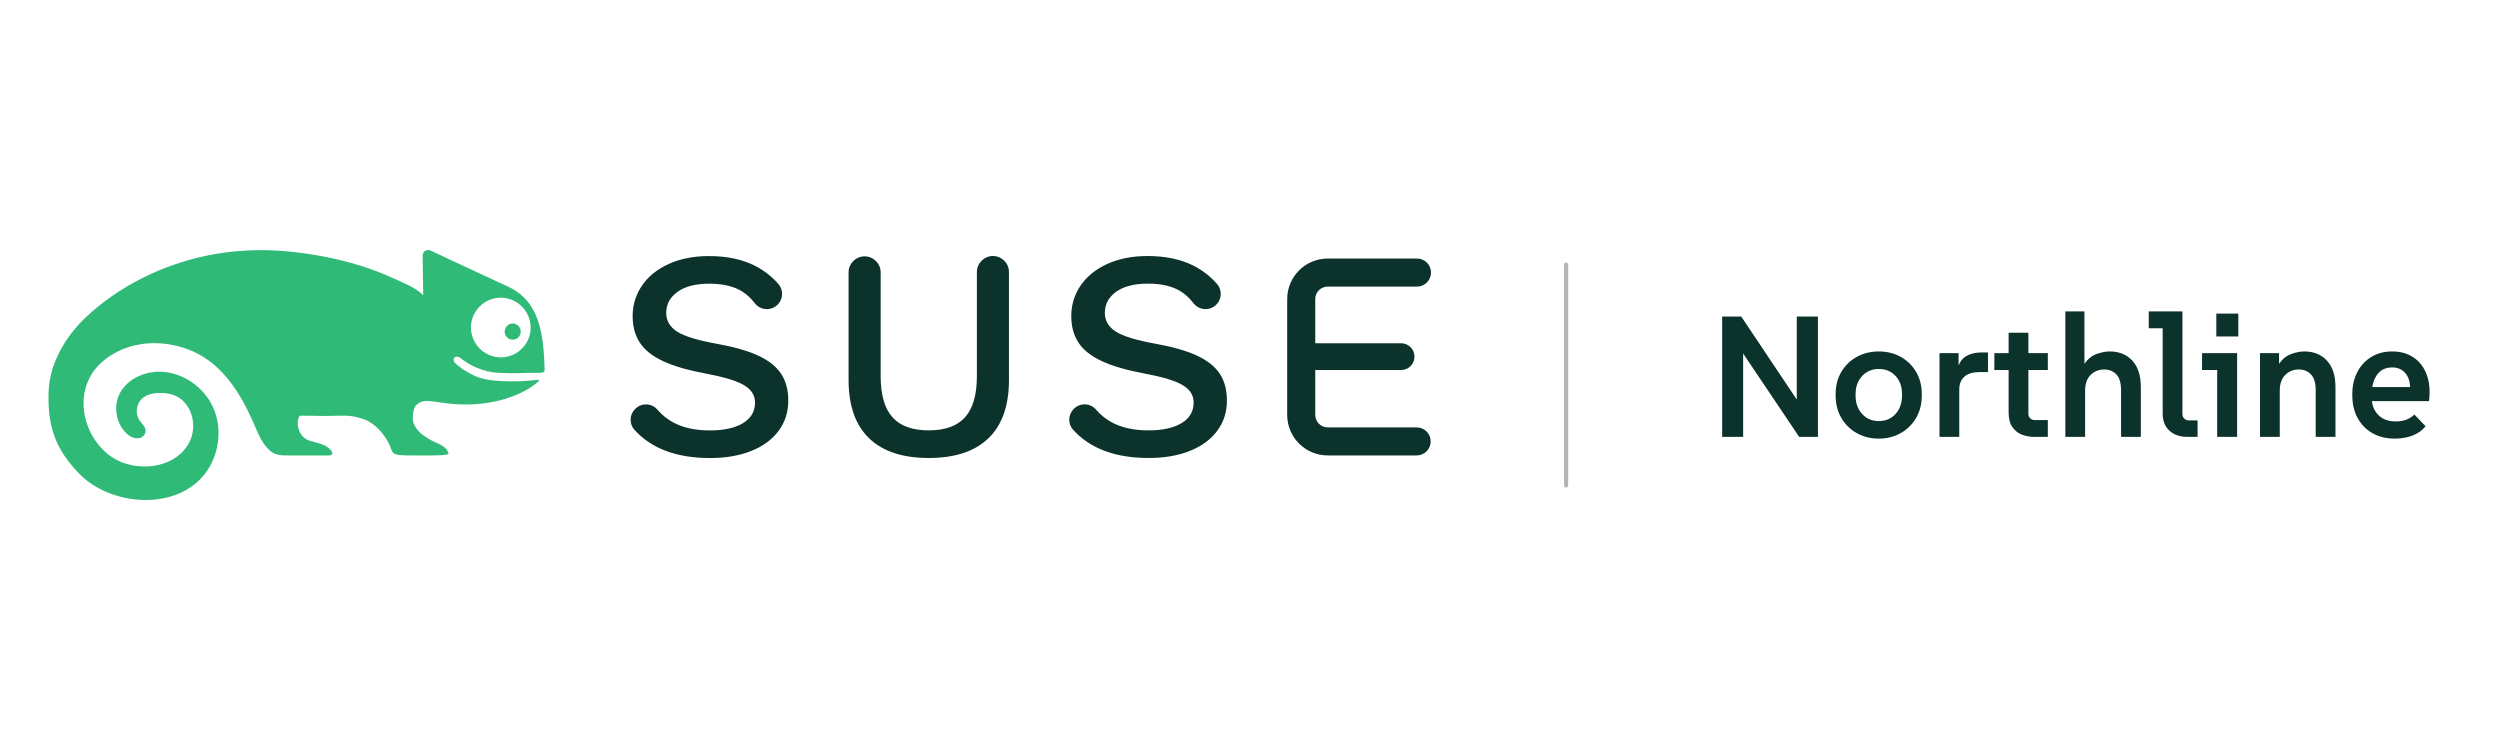
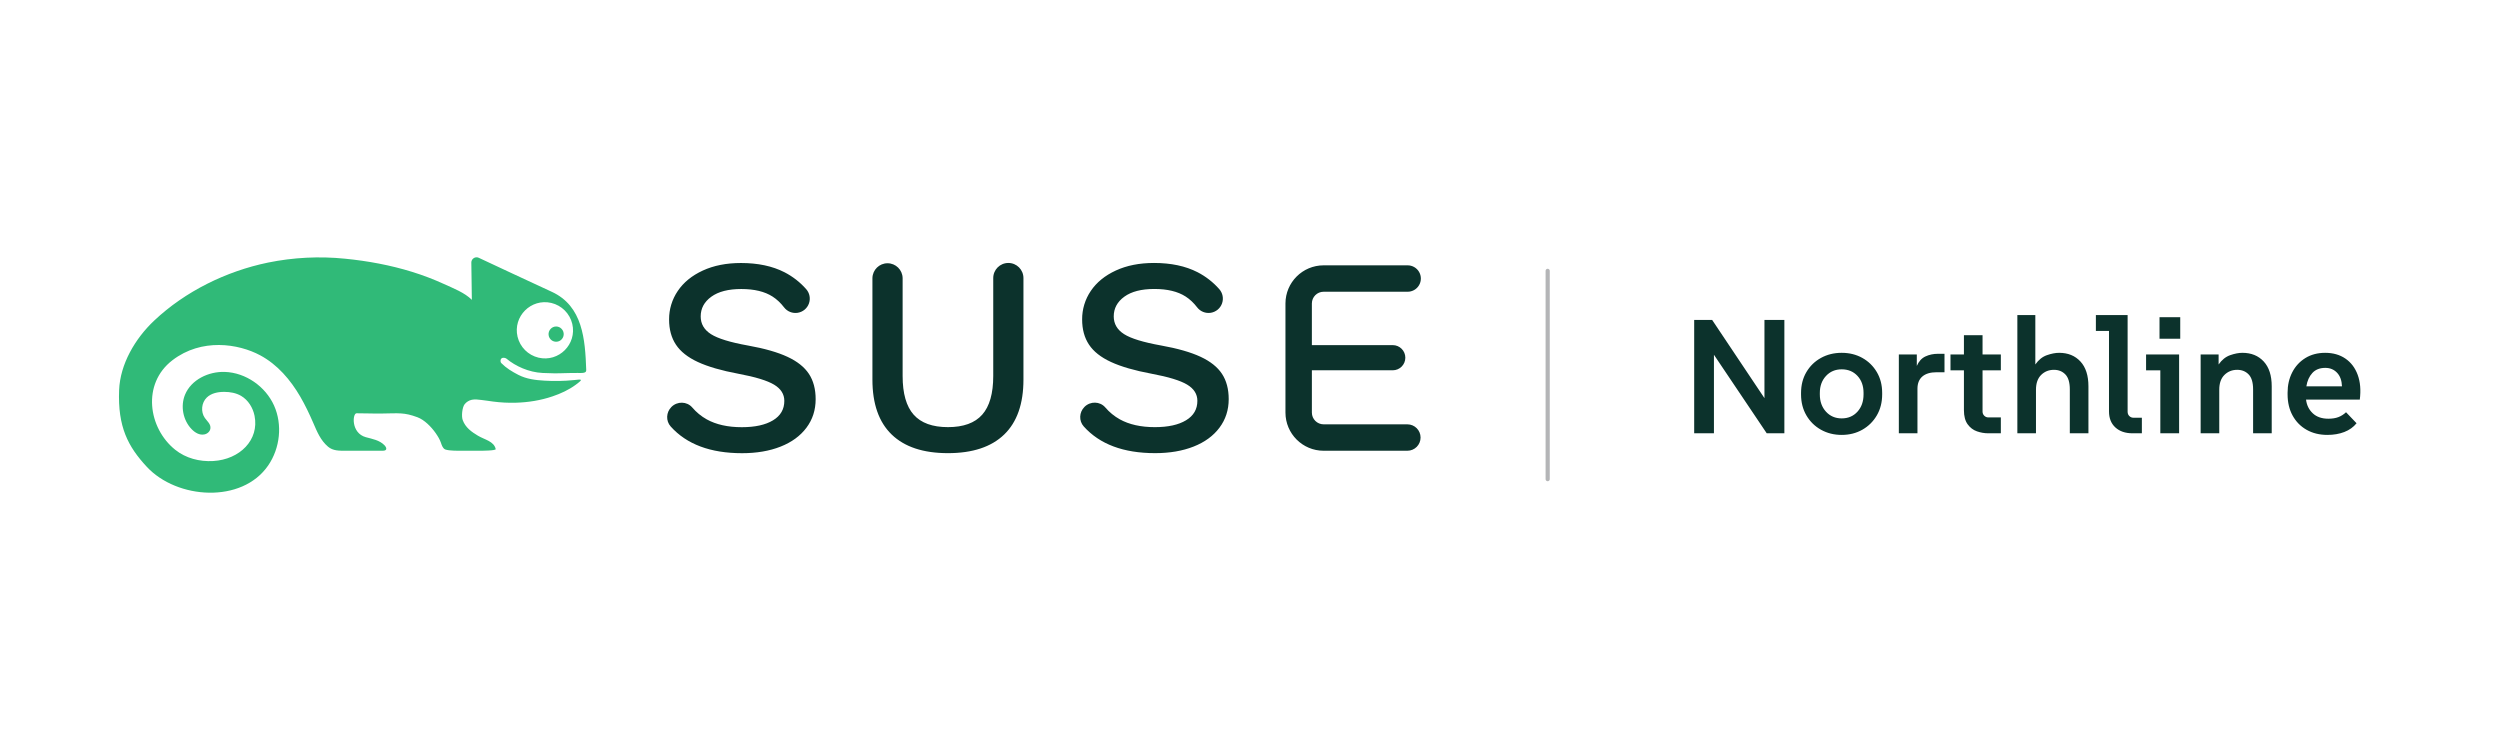
<svg xmlns="http://www.w3.org/2000/svg" width="1200px" height="360px" viewBox="0 0 1200 360">
  <defs />
  <g>
    <g>
      <g>
        <rect x="0" y="0" width="1200" height="360" fill="rgb(255,255,255)" />
        <g>
          <g>
            <g>
-               <svg viewBox="0 0 210.6 38.09" x="23.266" y="120" width="663.469" height="120" preserveAspectRatio="xMidYMid meet">
+               <svg viewBox="0 0 210.6 38.09" x="57.109" y="123.5" width="624.773" height="113" preserveAspectRatio="xMidYMid meet">
                <path fill="#0c322c" d="M208.462 27.027h-13.555a1.9 1.9 0 0 1-1.896-1.896v-6.848h13.084a2.036 2.036 0 1 0 0-4.073H193.01V7.471c0-1.046.85-1.897 1.896-1.897h13.555a2.137 2.137 0 1 0 0-4.273h-13.555a6.177 6.177 0 0 0-6.17 6.17v17.66a6.177 6.177 0 0 0 6.17 6.17h13.555a2.136 2.136 0 1 0 0-4.274m-39.86-12.76c-2.866-.516-4.86-1.124-5.974-1.834q-1.675-1.063-1.675-2.873 0-1.944 1.719-3.19 1.72-1.244 4.844-1.245 3.167-.001 5.069 1.222 1.023.659 1.863 1.752a2.32 2.32 0 1 0 3.567-2.962 12 12 0 0 0-3.507-2.727Q171.588.917 167.47.917q-3.531 0-6.177 1.221-2.649 1.222-4.051 3.303a8.1 8.1 0 0 0-1.403 4.617q-.001 2.399 1.109 4.072 1.108 1.676 3.553 2.806 2.442 1.132 6.56 1.901 4.12.77 5.77 1.765 1.654.996 1.653 2.623.001 2.04-1.834 3.147-1.831 1.11-5.045 1.11-3.394 0-5.68-1.269a8.6 8.6 0 0 1-2.34-1.92c-.867-1.007-2.425-1.03-3.364-.09l-.008.01c-.86.857-.926 2.25-.115 3.154q3.874 4.323 11.552 4.322 3.53 0 6.224-1.064 2.691-1.062 4.184-3.053 1.495-1.992 1.495-4.618 0-2.442-1.086-4.094-1.086-1.651-3.463-2.76-2.375-1.109-6.403-1.834m-66.832.01q-4.299-.772-5.973-1.834-1.675-1.063-1.674-2.875 0-1.945 1.719-3.189t4.843-1.245q3.165 0 5.068 1.222 1.026.66 1.865 1.752a2.319 2.319 0 1 0 3.566-2.961 12 12 0 0 0-3.507-2.728q-2.92-1.493-7.038-1.493-3.53 0-6.176 1.221-2.649 1.222-4.051 3.305a8.1 8.1 0 0 0-1.403 4.615q-.001 2.4 1.109 4.072 1.11 1.677 3.552 2.807 2.444 1.132 6.562 1.901 4.117.77 5.77 1.765 1.651.995 1.652 2.624 0 2.037-1.832 3.145-1.835 1.11-5.046 1.11-3.396 0-5.681-1.269a8.6 8.6 0 0 1-2.337-1.919c-.868-1.008-2.427-1.03-3.368-.09l-.007.008c-.86.858-.926 2.251-.115 3.155q3.873 4.323 11.553 4.322 3.53 0 6.222-1.063t4.186-3.055q1.493-1.99 1.493-4.616 0-2.443-1.086-4.095t-3.463-2.76q-2.374-1.11-6.403-1.833M146.343 3.36v16.428q0 5.882-3.122 8.892-3.123 3.01-9.095 3.01-5.976 0-9.098-3.01-3.121-3.01-3.121-8.892V3.36a2.444 2.444 0 0 1 4.887 0V19.2q0 4.254 1.787 6.267t5.545 2.014q3.755 0 5.542-2.014 1.788-2.012 1.788-6.268V3.36a2.443 2.443 0 0 1 4.887 0" />
                <path fill="#30ba78" d="M71.408 13.461a1.24 1.24 0 0 1-1.353 0 1.232 1.232 0 0 1-.192-1.896 1.206 1.206 0 0 1 1.737 0c.535.533.47 1.455-.192 1.896m1.936-2.687c.772 3.284-2.18 6.237-5.464 5.465a4.58 4.58 0 0 1-3.392-3.39c-.77-3.282 2.18-6.233 5.464-5.464a4.58 4.58 0 0 1 3.392 3.39m-22.112 17.66c.375.54.687 1.06.862 1.581.124.37.283.858.648 1.054q.029.017.06.027c.67.244 2.393.203 2.393.203h3.169c.27.004 2.652-.003 2.592-.269-.287-1.273-1.76-1.5-2.88-2.167-1.033-.616-2.013-1.314-2.457-2.515-.232-.62-.095-2.05.304-2.57a2.04 2.04 0 0 1 1.18-.729c.512-.109 1.042-.015 1.553.037.63.064 1.252.178 1.88.256 1.212.158 2.436.221 3.658.188 2.017-.056 4.039-.377 5.95-1.029 1.336-.448 2.65-1.054 3.786-1.897 1.29-.959.95-.869-.357-.735-1.566.16-3.146.184-4.717.091-1.466-.085-2.912-.258-4.238-.939-1.044-.539-1.941-1.079-2.77-1.914-.123-.126-.2-.494.027-.729.22-.228.686-.096.829.026 1.444 1.207 3.598 2.201 5.828 2.31 1.206.06 2.379.081 3.586.03.603-.029 1.513-.025 2.118-.03.312-.005 1.163.085 1.322-.246.048-.096.044-.207.04-.315-.177-4.826-.534-10.269-5.584-12.576C66.246 3.856 60.597 1.187 58.21.08c-.553-.263-1.2.153-1.2.77 0 1.611.082 3.927.083 6.035-1.143-1.164-3.068-1.899-4.535-2.573a43 43 0 0 0-5.136-1.957C43.9 1.265 40.253.592 36.587.228a41.5 41.5 0 0 0-12.483.63C17.36 2.256 10.73 5.5 5.699 10.242 2.609 13.152.186 17.29.022 21.488c-.234 5.943 1.43 9.134 4.49 12.423 4.88 5.242 15.384 5.976 19.638-.24 1.914-2.798 2.329-6.593.94-9.686-1.39-3.09-4.582-5.325-7.967-5.439-2.627-.087-5.426 1.25-6.433 3.678-.768 1.855-.331 4.147 1.068 5.587.545.562 1.283 1.022 2.089.842.475-.106.872-.463.944-.945.106-.71-.516-1.172-.9-1.718-.69-.985-.55-2.464.315-3.3.73-.708 1.81-.917 2.827-.914.946.002 1.913.171 2.729.648 1.147.675 1.909 1.911 2.173 3.217.787 3.903-2.386 7.074-6.688 7.323-2.201.13-4.441-.448-6.16-1.83-4.35-3.5-5.416-10.655-.443-14.474 4.72-3.625 10.68-2.69 14.195-.807 2.812 1.507 4.908 3.973 6.496 6.7.797 1.37 1.476 2.803 2.106 4.258.606 1.4 1.173 2.81 2.386 3.834.803.68 1.794.656 2.846.656h6.005c.816 0 .617-.544.265-.904-.796-.814-1.94-.998-3-1.289-2.42-.666-2.173-3.87-1.503-3.87 2.164 0 2.232.064 4.128.04 2.736-.038 3.564-.197 5.704.594 1.144.424 2.243 1.542 2.96 2.564" />
              </svg>
            </g>
          </g>
          <g>
-             <rect x="750.734" y="126" width="2" height="108" rx="1" ry="1" fill="rgb(180,181,183)" />
+             <rect x="741.883" y="129" width="2" height="102" rx="1" ry="1" fill="rgb(180,181,183)" />
          </g>
          <g>
            <g>
              <g>
-                 <svg width="360" height="120" viewBox="0 0 1200 400" x="816.734" y="120" preserveAspectRatio="xMidYMid meet">
+                 <svg width="339" height="113" viewBox="0 0 1200 400" x="803.883" y="123.5" preserveAspectRatio="xMidYMid meet">
                  <defs />
                  <g>
                    <g>
                      <g>
                        <g>
                          <svg width="1200" height="400" viewBox="-6.56 -136 697.92 156.8" role="img" aria-label="Northline" color="rgb(225, 231, 239)" x="0" y="0">
                            <path fill="#0c322c" d="M12.64,0L12.64,-112L30.4,-112L82.08,-34.72L82.08,-112L101.76,-112L101.76,0L84.32,0L32.16,-77.6L32.16,0L12.64,0ZM158.4,1.6Q147.04,1.6 137.92,-3.52Q128.8,-8.64 123.52,-17.68Q118.24,-26.72 118.24,-38.4L118.24,-39.84Q118.24,-51.52 123.52,-60.48Q128.8,-69.44 137.92,-74.48Q147.04,-79.52 158.4,-79.52Q169.76,-79.52 178.8,-74.48Q187.84,-69.44 193.12,-60.48Q198.4,-51.52 198.4,-40L198.4,-38.4Q198.4,-26.72 193.12,-17.68Q187.84,-8.64 178.8,-3.52Q169.76,1.6 158.4,1.6ZM158.4,-14.72Q168,-14.72 174,-21.36Q180,-28 180,-38.4L180,-40Q180,-50.24 174,-56.72Q168,-63.2 158.4,-63.2Q148.96,-63.2 142.88,-56.64Q136.8,-50.08 136.8,-39.84L136.8,-38.4Q136.8,-28 142.88,-21.36Q148.96,-14.72 158.4,-14.72ZM214.88,0L214.88,-77.92L232.64,-77.92L232.64,-66.56Q235.52,-73.28 241.12,-75.92Q246.72,-78.56 253.6,-78.56L260,-78.56L260,-60.32L252.16,-60.32Q243.04,-60.32 238.16,-56.16Q233.28,-52 233.28,-44L233.28,0L214.88,0ZM303.2,0Q297.6,0 292.08,-1.92Q286.56,-3.84 282.88,-8.88Q279.2,-13.92 279.2,-22.88L279.2,-62.24L265.92,-62.24L265.92,-77.92L279.2,-77.92L279.2,-96.96L297.6,-96.96L297.6,-77.92L315.68,-77.92L315.68,-62.24L297.6,-62.24L297.6,-21.44Q297.6,-19.04 299.28,-17.36Q300.96,-15.68 303.36,-15.68L315.68,-15.68L315.68,0L303.2,0ZM332,0L332,-116.8L349.76,-116.8L349.76,-68Q354.56,-74.88 361.2,-77.2Q367.84,-79.52 373.28,-79.52Q386.4,-79.52 394.32,-70.96Q402.24,-62.4 402.24,-46.4L402.24,0L383.84,0L383.84,-43.36Q383.84,-53.6 379.44,-58.16Q375.04,-62.72 368.16,-62.72Q360.64,-62.72 355.52,-57.68Q350.4,-52.64 350.4,-43.04L350.4,0L332,0ZM445.76,0Q435.2,0 428.88,-5.76Q422.56,-11.52 422.56,-21.6L422.56,-101.12L409.6,-101.12L409.6,-116.8L440.96,-116.8L440.96,-21.28Q440.96,-18.72 442.64,-17.04Q444.32,-15.36 446.88,-15.36L455.04,-15.36L455.04,0L445.76,0ZM473.28,0L473.28,-62.24L459.2,-62.24L459.2,-77.92L491.84,-77.92L491.84,0L473.28,0ZM472.48,-93.44L472.48,-114.72L492.96,-114.72L492.96,-93.44L472.48,-93.44ZM513.12,0L513.12,-77.92L530.88,-77.92L530.88,-68Q535.68,-74.88 542.32,-77.2Q548.96,-79.52 554.4,-79.52Q567.52,-79.52 575.44,-70.96Q583.36,-62.4 583.36,-46.4L583.36,0L564.96,0L564.96,-43.36Q564.96,-53.6 560.56,-58.16Q556.16,-62.72 549.28,-62.72Q541.76,-62.72 536.64,-57.68Q531.52,-52.64 531.52,-43.04L531.52,0L513.12,0ZM638.4,1.6Q626.72,1.6 617.84,-3.44Q608.96,-8.48 604,-17.52Q599.04,-26.56 599.04,-38.56L599.04,-40.16Q599.04,-51.2 603.6,-60.16Q608.16,-69.12 616.56,-74.32Q624.96,-79.52 636.16,-79.52Q647.84,-79.52 656.16,-73.84Q664.48,-68.16 668.32,-57.76Q672.16,-47.36 670.4,-33.28L617.28,-33.28Q618.24,-25.12 623.92,-19.76Q629.6,-14.4 639.36,-14.4Q645.12,-14.4 649.28,-16Q653.44,-17.6 656.8,-20.8L667.2,-9.92Q662.56,-4.16 655.12,-1.28Q647.68,1.6 638.4,1.6ZM636.32,-64.64Q628.16,-64.64 623.52,-59.6Q618.88,-54.56 617.6,-46.4L652.8,-46.4Q652.48,-55.04 647.92,-59.84Q643.36,-64.64 636.32,-64.64Z" style="fill: rgb(12, 50, 44);" />
                          </svg>
                        </g>
                      </g>
                    </g>
                  </g>
                </svg>
              </g>
            </g>
          </g>
        </g>
      </g>
    </g>
  </g>
</svg>
